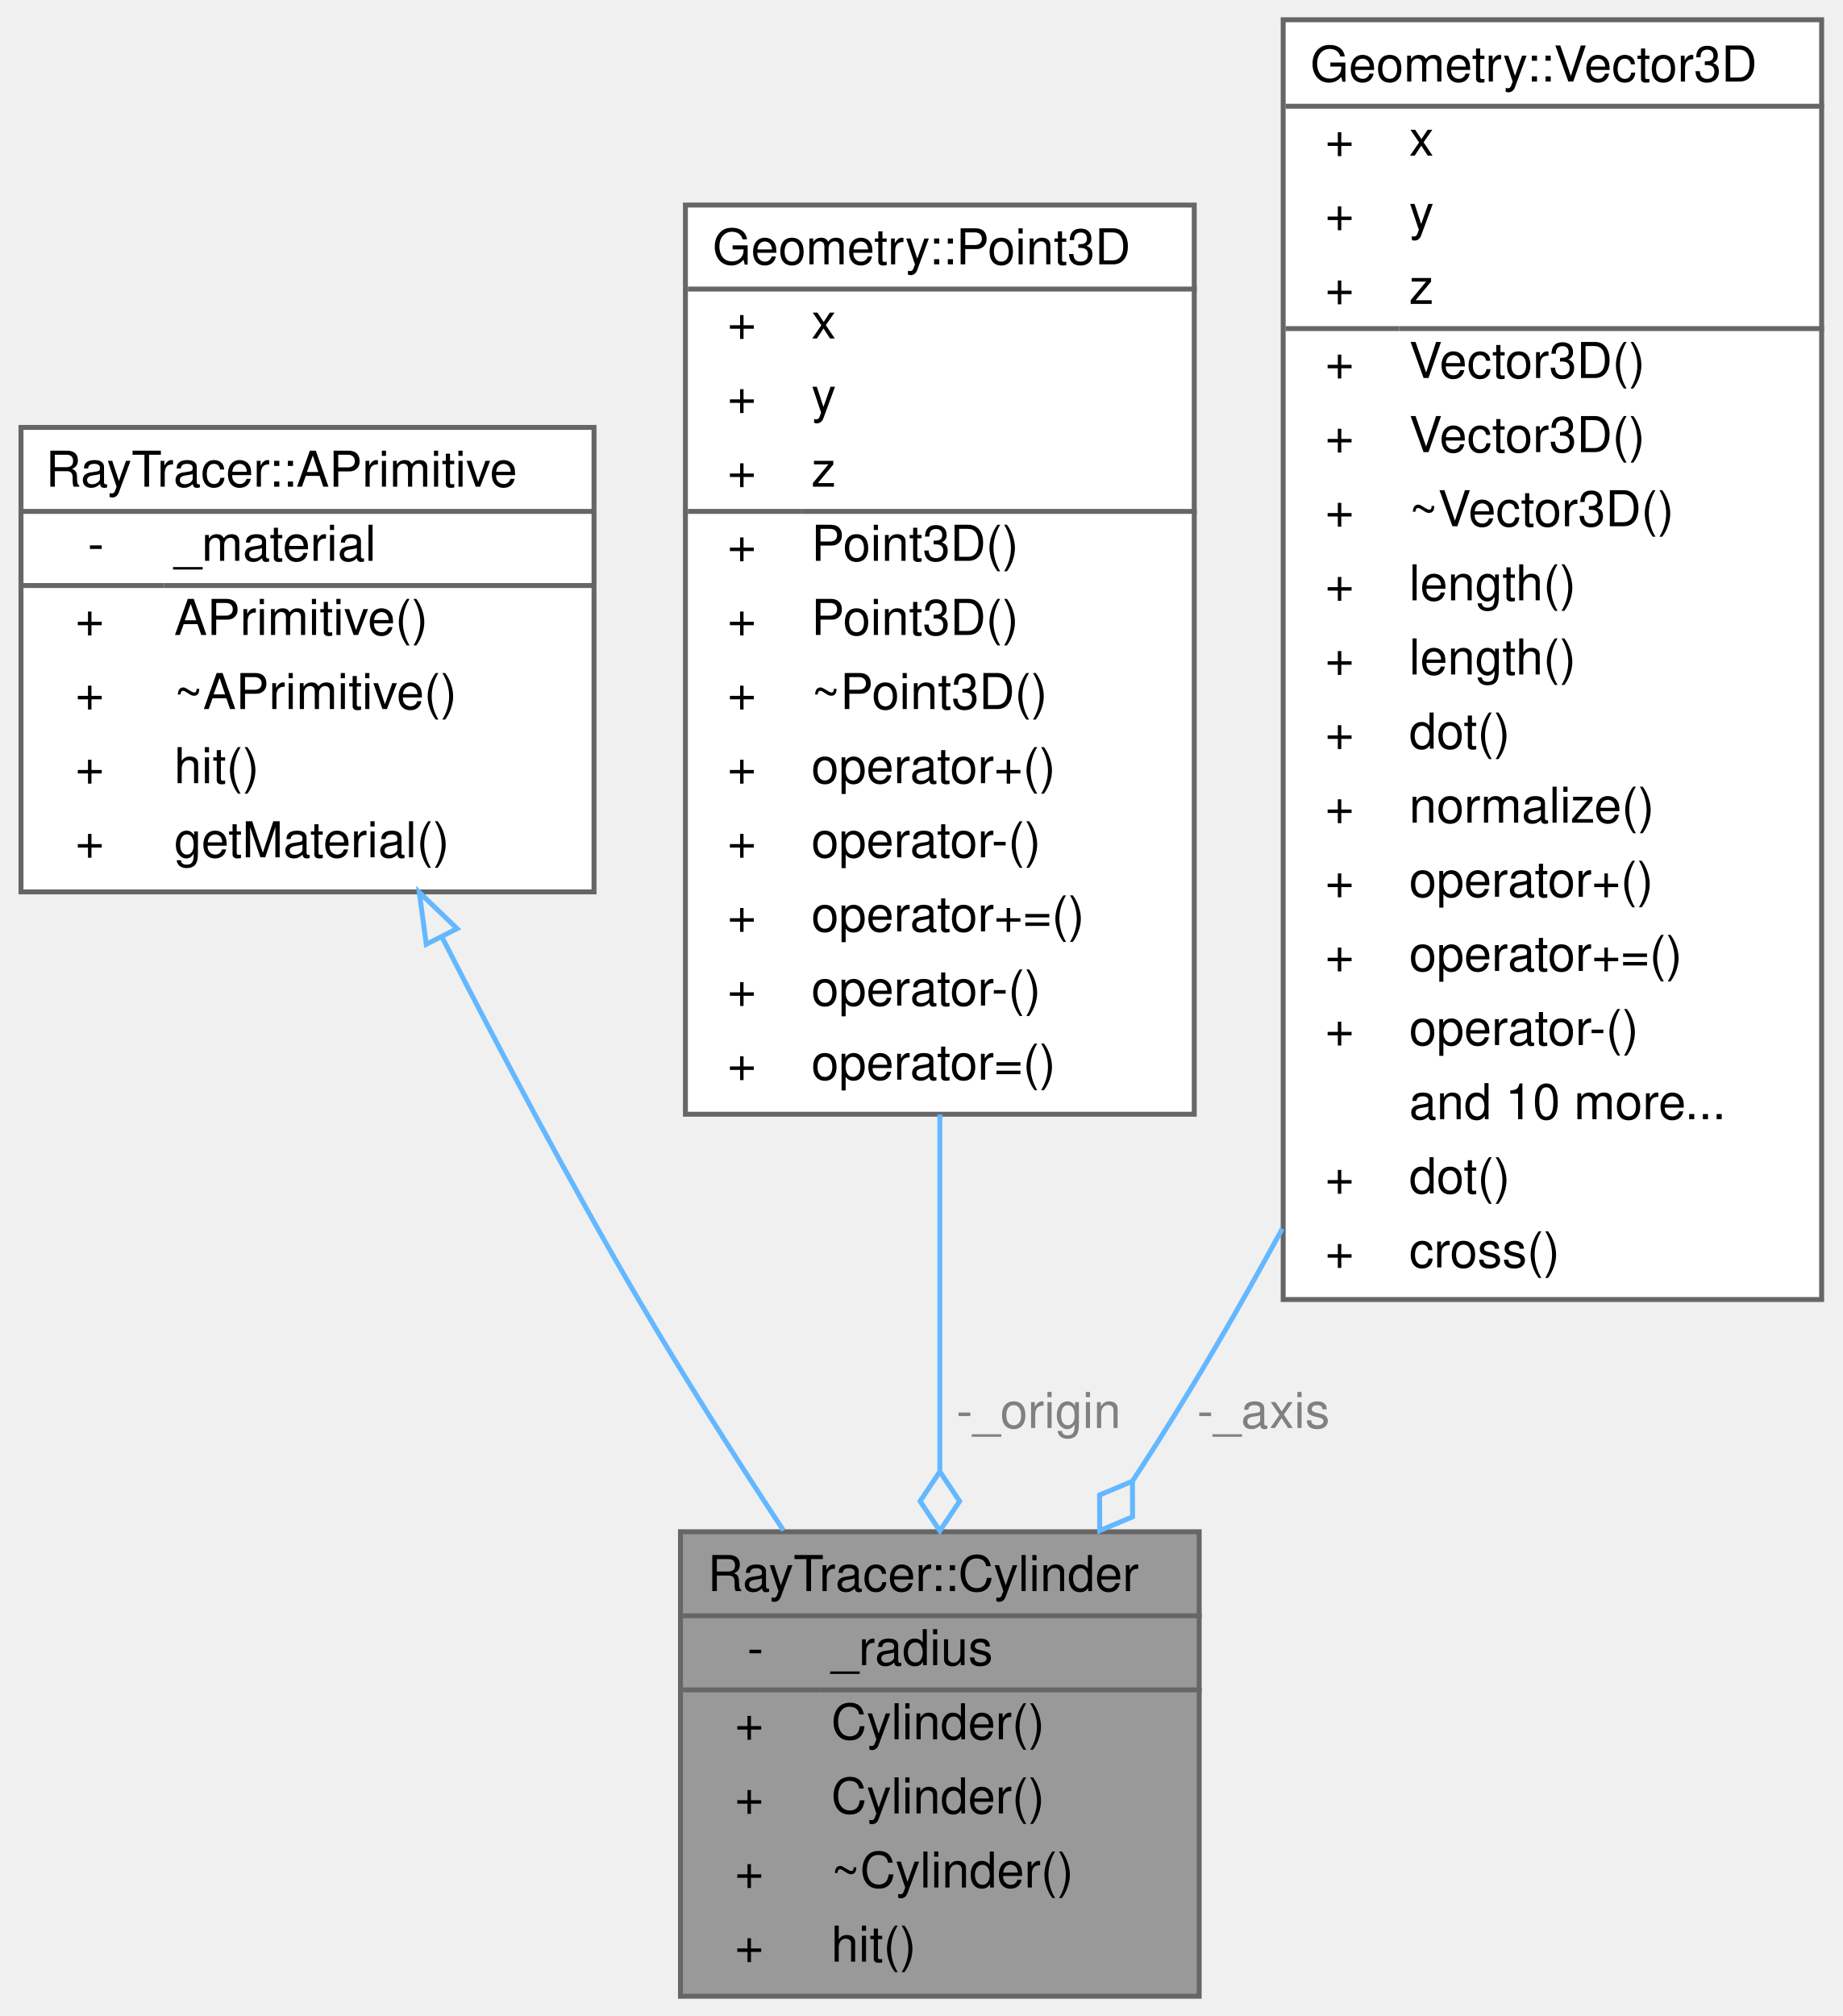
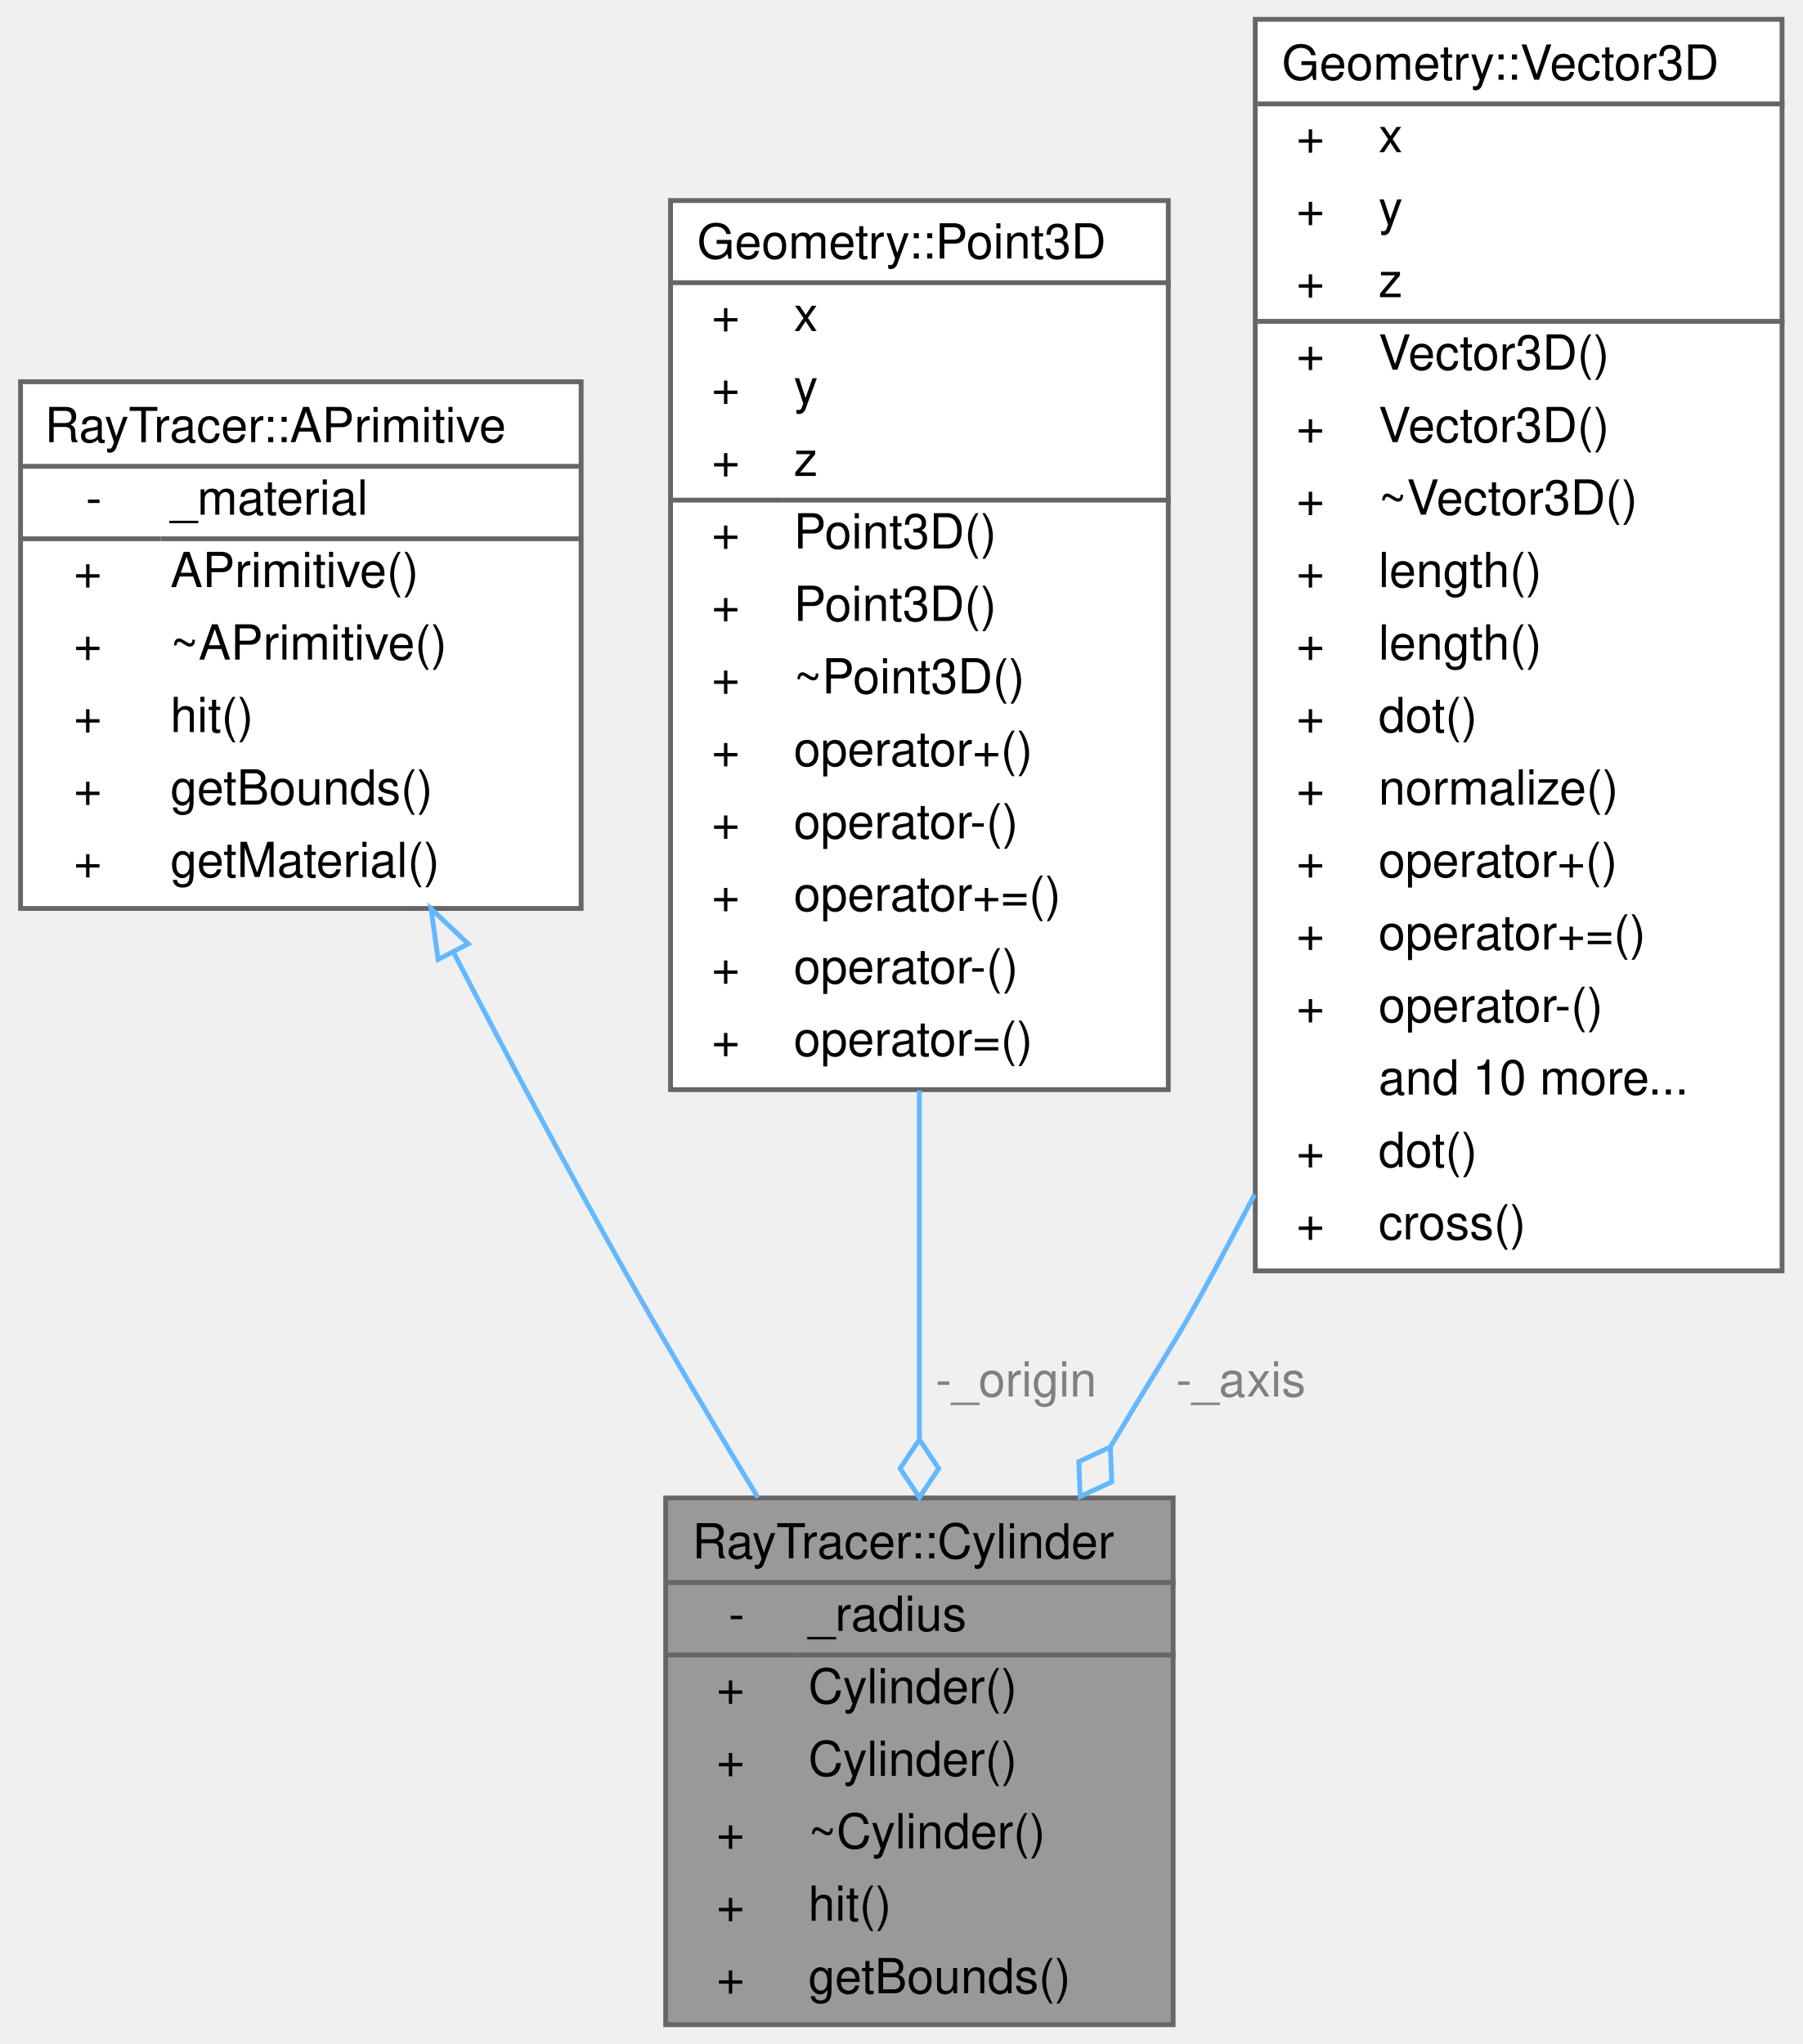
- <svg xmlns="http://www.w3.org/2000/svg" xmlns:xlink="http://www.w3.org/1999/xlink" width="373pt" height="408pt" viewBox="0.00 0.00 372.50 408.00">
-   <g id="graph0" class="graph" transform="scale(1 1) rotate(0) translate(4 404)">
+ <svg xmlns="http://www.w3.org/2000/svg" xmlns:xlink="http://www.w3.org/1999/xlink" width="373pt" height="423pt" viewBox="0.00 0.00 372.50 423.00">
+   <g id="graph0" class="graph" transform="scale(1 1) rotate(0) translate(4 419)">
    <g id="Node000001" class="node">
      <g id="a_Node000001">
        <a xlink:title=" ">
-           <polygon fill="#999999" stroke="transparent" points="238.5,-94 133.5,-94 133.5,0 238.5,0 238.5,-94" />
-           <text text-anchor="start" x="139" y="-82" font-family="Helvetica,sans-Serif" font-size="10.00">RayTracer::Cylinder</text>
-           <text text-anchor="start" x="147" y="-67" font-family="Helvetica,sans-Serif" font-size="10.00">-</text>
-           <text text-anchor="start" x="164" y="-67" font-family="Helvetica,sans-Serif" font-size="10.00">_radius</text>
-           <text text-anchor="start" x="144.5" y="-52" font-family="Helvetica,sans-Serif" font-size="10.00">+</text>
-           <text text-anchor="start" x="164" y="-52" font-family="Helvetica,sans-Serif" font-size="10.00">Cylinder()</text>
-           <text text-anchor="start" x="144.5" y="-37" font-family="Helvetica,sans-Serif" font-size="10.00">+</text>
-           <text text-anchor="start" x="164" y="-37" font-family="Helvetica,sans-Serif" font-size="10.00">Cylinder()</text>
-           <text text-anchor="start" x="144.5" y="-22" font-family="Helvetica,sans-Serif" font-size="10.00">+</text>
-           <text text-anchor="start" x="164" y="-22" font-family="Helvetica,sans-Serif" font-size="10.00">~Cylinder()</text>
-           <text text-anchor="start" x="144.5" y="-7" font-family="Helvetica,sans-Serif" font-size="10.00">+</text>
-           <text text-anchor="start" x="164" y="-7" font-family="Helvetica,sans-Serif" font-size="10.00">hit()</text>
-           <polygon fill="#666666" stroke="#666666" points="134,-77 134,-77 239,-77 239,-77 134,-77" />
-           <polygon fill="#666666" stroke="#666666" points="134,-62 134,-62 162,-62 162,-62 134,-62" />
-           <polygon fill="#666666" stroke="#666666" points="162,-62 162,-62 239,-62 239,-62 162,-62" />
-           <polygon fill="none" stroke="#666666" points="133.5,0 133.5,-94 238.5,-94 238.5,0 133.5,0" />
+           <polygon fill="#999999" stroke="transparent" points="238.5,-109 133.5,-109 133.5,0 238.5,0 238.5,-109" />
+           <text text-anchor="start" x="139" y="-96.5" font-family="Helvetica,sans-Serif" font-size="10.00">RayTracer::Cylinder</text>
+           <text text-anchor="start" x="146.5" y="-81.5" font-family="Helvetica,sans-Serif" font-size="10.00">-</text>
+           <text text-anchor="start" x="163" y="-81.5" font-family="Helvetica,sans-Serif" font-size="10.00">_radius</text>
+           <text text-anchor="start" x="144" y="-66.5" font-family="Helvetica,sans-Serif" font-size="10.00">+</text>
+           <text text-anchor="start" x="163" y="-66.5" font-family="Helvetica,sans-Serif" font-size="10.00">Cylinder()</text>
+           <text text-anchor="start" x="144" y="-51.5" font-family="Helvetica,sans-Serif" font-size="10.00">+</text>
+           <text text-anchor="start" x="163" y="-51.5" font-family="Helvetica,sans-Serif" font-size="10.00">Cylinder()</text>
+           <text text-anchor="start" x="144" y="-36.5" font-family="Helvetica,sans-Serif" font-size="10.00">+</text>
+           <text text-anchor="start" x="163" y="-36.5" font-family="Helvetica,sans-Serif" font-size="10.00">~Cylinder()</text>
+           <text text-anchor="start" x="144" y="-21.5" font-family="Helvetica,sans-Serif" font-size="10.00">+</text>
+           <text text-anchor="start" x="163" y="-21.5" font-family="Helvetica,sans-Serif" font-size="10.00">hit()</text>
+           <text text-anchor="start" x="144" y="-6.5" font-family="Helvetica,sans-Serif" font-size="10.00">+</text>
+           <text text-anchor="start" x="163" y="-6.5" font-family="Helvetica,sans-Serif" font-size="10.00">getBounds()</text>
+           <polygon fill="#666666" stroke="#666666" points="134,-91.5 134,-91.5 239,-91.5 239,-91.5 134,-91.5" />
+           <polygon fill="#666666" stroke="#666666" points="134,-76.5 134,-76.5 161,-76.5 161,-76.5 134,-76.5" />
+           <polygon fill="#666666" stroke="#666666" points="161,-76.5 161,-76.5 239,-76.5 239,-76.5 161,-76.5" />
+           <polygon fill="none" stroke="#666666" points="133.5,0 133.5,-109 238.5,-109 238.5,0 133.5,0" />
        </a>
      </g>
    </g>
    <g id="Node000002" class="node">
      <g id="a_Node000002">
        <a xlink:href="classRayTracer_1_1APrimitive.html" target="_top" xlink:title="Abstract base class for all primitives (renderable objects). Primitives have geometry and a material.">
-           <polygon fill="white" stroke="transparent" points="116,-317.5 0,-317.5 0,-223.5 116,-223.5 116,-317.5" />
-           <text text-anchor="start" x="5" y="-305.5" font-family="Helvetica,sans-Serif" font-size="10.00">RayTracer::APrimitive</text>
-           <text text-anchor="start" x="13.5" y="-290.5" font-family="Helvetica,sans-Serif" font-size="10.00">-</text>
-           <text text-anchor="start" x="31" y="-290.5" font-family="Helvetica,sans-Serif" font-size="10.00">_material</text>
-           <text text-anchor="start" x="11" y="-275.5" font-family="Helvetica,sans-Serif" font-size="10.00">+</text>
-           <text text-anchor="start" x="31" y="-275.5" font-family="Helvetica,sans-Serif" font-size="10.00">APrimitive()</text>
-           <text text-anchor="start" x="11" y="-260.5" font-family="Helvetica,sans-Serif" font-size="10.00">+</text>
-           <text text-anchor="start" x="31" y="-260.5" font-family="Helvetica,sans-Serif" font-size="10.00">~APrimitive()</text>
-           <text text-anchor="start" x="11" y="-245.5" font-family="Helvetica,sans-Serif" font-size="10.00">+</text>
-           <text text-anchor="start" x="31" y="-245.5" font-family="Helvetica,sans-Serif" font-size="10.00">hit()</text>
-           <text text-anchor="start" x="11" y="-230.5" font-family="Helvetica,sans-Serif" font-size="10.00">+</text>
-           <text text-anchor="start" x="31" y="-230.5" font-family="Helvetica,sans-Serif" font-size="10.00">getMaterial()</text>
-           <polygon fill="#666666" stroke="#666666" points="0,-300.5 0,-300.5 116,-300.5 116,-300.5 0,-300.5" />
-           <polygon fill="#666666" stroke="#666666" points="0,-285.5 0,-285.5 29,-285.5 29,-285.5 0,-285.5" />
-           <polygon fill="#666666" stroke="#666666" points="29,-285.5 29,-285.5 116,-285.5 116,-285.5 29,-285.5" />
-           <polygon fill="none" stroke="#666666" points="0,-223.5 0,-317.5 116,-317.5 116,-223.5 0,-223.5" />
+           <polygon fill="white" stroke="transparent" points="116,-340 0,-340 0,-231 116,-231 116,-340" />
+           <text text-anchor="start" x="5" y="-327.5" font-family="Helvetica,sans-Serif" font-size="10.00">RayTracer::APrimitive</text>
+           <text text-anchor="start" x="13.5" y="-312.5" font-family="Helvetica,sans-Serif" font-size="10.00">-</text>
+           <text text-anchor="start" x="31" y="-312.5" font-family="Helvetica,sans-Serif" font-size="10.00">_material</text>
+           <text text-anchor="start" x="11" y="-297.5" font-family="Helvetica,sans-Serif" font-size="10.00">+</text>
+           <text text-anchor="start" x="31" y="-297.5" font-family="Helvetica,sans-Serif" font-size="10.00">APrimitive()</text>
+           <text text-anchor="start" x="11" y="-282.5" font-family="Helvetica,sans-Serif" font-size="10.00">+</text>
+           <text text-anchor="start" x="31" y="-282.5" font-family="Helvetica,sans-Serif" font-size="10.00">~APrimitive()</text>
+           <text text-anchor="start" x="11" y="-267.5" font-family="Helvetica,sans-Serif" font-size="10.00">+</text>
+           <text text-anchor="start" x="31" y="-267.5" font-family="Helvetica,sans-Serif" font-size="10.00">hit()</text>
+           <text text-anchor="start" x="11" y="-252.5" font-family="Helvetica,sans-Serif" font-size="10.00">+</text>
+           <text text-anchor="start" x="31" y="-252.5" font-family="Helvetica,sans-Serif" font-size="10.00">getBounds()</text>
+           <text text-anchor="start" x="11" y="-237.5" font-family="Helvetica,sans-Serif" font-size="10.00">+</text>
+           <text text-anchor="start" x="31" y="-237.5" font-family="Helvetica,sans-Serif" font-size="10.00">getMaterial()</text>
+           <polygon fill="#666666" stroke="#666666" points="0,-322.5 0,-322.5 116,-322.5 116,-322.5 0,-322.5" />
+           <polygon fill="#666666" stroke="#666666" points="0,-307.5 0,-307.5 29,-307.5 29,-307.5 0,-307.5" />
+           <polygon fill="#666666" stroke="#666666" points="29,-307.5 29,-307.5 116,-307.5 116,-307.5 29,-307.5" />
+           <polygon fill="none" stroke="#666666" points="0,-231 0,-340 116,-340 116,-231 0,-231" />
        </a>
      </g>
    </g>
    <g id="edge1_Node000001_Node000002" class="edge">
      <g id="a_edge1_Node000001_Node000002">
        <a xlink:title=" ">
-           <path fill="none" stroke="#63b8ff" d="M85.17,-214.46C96.91,-191.47 111.12,-164.66 125,-141 134.09,-125.51 144.62,-109 154.35,-94.26" />
-           <polygon fill="none" stroke="#63b8ff" points="82.04,-212.9 80.63,-223.4 88.28,-216.07 82.04,-212.9" />
+           <path fill="none" stroke="#63b8ff" d="M89.53,-222.05C100.47,-200.92 113.01,-177.29 125,-156 133.67,-140.62 143.44,-124.16 152.58,-109.1" />
+           <polygon fill="none" stroke="#63b8ff" points="86.41,-220.45 84.94,-230.94 92.64,-223.66 86.41,-220.45" />
        </a>
      </g>
    </g>
    <g id="Node000003" class="node">
      <g id="a_Node000003">
        <a xlink:href="classGeometry_1_1Point3D.html" target="_top" xlink:title="Represents a 3D point in space.">
-           <polygon fill="white" stroke="transparent" points="237.5,-362.5 134.5,-362.5 134.5,-178.5 237.5,-178.5 237.5,-362.5" />
-           <text text-anchor="start" x="140" y="-350.5" font-family="Helvetica,sans-Serif" font-size="10.00">Geometry::Point3D</text>
+           <polygon fill="white" stroke="transparent" points="237.5,-377.5 134.5,-377.5 134.5,-193.5 237.5,-193.5 237.5,-377.5" />
+           <text text-anchor="start" x="140" y="-365.5" font-family="Helvetica,sans-Serif" font-size="10.00">Geometry::Point3D</text>
+           <text text-anchor="start" x="143" y="-350.5" font-family="Helvetica,sans-Serif" font-size="10.00">+</text>
+           <text text-anchor="start" x="160" y="-350.5" font-family="Helvetica,sans-Serif" font-size="10.00">x</text>
          <text text-anchor="start" x="143" y="-335.5" font-family="Helvetica,sans-Serif" font-size="10.00">+</text>
-           <text text-anchor="start" x="160" y="-335.5" font-family="Helvetica,sans-Serif" font-size="10.00">x</text>
+           <text text-anchor="start" x="160" y="-335.5" font-family="Helvetica,sans-Serif" font-size="10.00">y</text>
          <text text-anchor="start" x="143" y="-320.5" font-family="Helvetica,sans-Serif" font-size="10.00">+</text>
-           <text text-anchor="start" x="160" y="-320.5" font-family="Helvetica,sans-Serif" font-size="10.00">y</text>
+           <text text-anchor="start" x="160" y="-320.5" font-family="Helvetica,sans-Serif" font-size="10.00">z</text>
          <text text-anchor="start" x="143" y="-305.5" font-family="Helvetica,sans-Serif" font-size="10.00">+</text>
-           <text text-anchor="start" x="160" y="-305.5" font-family="Helvetica,sans-Serif" font-size="10.00">z</text>
+           <text text-anchor="start" x="160" y="-305.5" font-family="Helvetica,sans-Serif" font-size="10.00">Point3D()</text>
          <text text-anchor="start" x="143" y="-290.5" font-family="Helvetica,sans-Serif" font-size="10.00">+</text>
          <text text-anchor="start" x="160" y="-290.5" font-family="Helvetica,sans-Serif" font-size="10.00">Point3D()</text>
          <text text-anchor="start" x="143" y="-275.5" font-family="Helvetica,sans-Serif" font-size="10.00">+</text>
-           <text text-anchor="start" x="160" y="-275.5" font-family="Helvetica,sans-Serif" font-size="10.00">Point3D()</text>
+           <text text-anchor="start" x="160" y="-275.5" font-family="Helvetica,sans-Serif" font-size="10.00">~Point3D()</text>
          <text text-anchor="start" x="143" y="-260.5" font-family="Helvetica,sans-Serif" font-size="10.00">+</text>
-           <text text-anchor="start" x="160" y="-260.5" font-family="Helvetica,sans-Serif" font-size="10.00">~Point3D()</text>
+           <text text-anchor="start" x="160" y="-260.5" font-family="Helvetica,sans-Serif" font-size="10.00">operator+()</text>
          <text text-anchor="start" x="143" y="-245.5" font-family="Helvetica,sans-Serif" font-size="10.00">+</text>
-           <text text-anchor="start" x="160" y="-245.5" font-family="Helvetica,sans-Serif" font-size="10.00">operator+()</text>
+           <text text-anchor="start" x="160" y="-245.5" font-family="Helvetica,sans-Serif" font-size="10.00">operator-()</text>
          <text text-anchor="start" x="143" y="-230.5" font-family="Helvetica,sans-Serif" font-size="10.00">+</text>
-           <text text-anchor="start" x="160" y="-230.5" font-family="Helvetica,sans-Serif" font-size="10.00">operator-()</text>
+           <text text-anchor="start" x="160" y="-230.5" font-family="Helvetica,sans-Serif" font-size="10.00">operator+=()</text>
          <text text-anchor="start" x="143" y="-215.5" font-family="Helvetica,sans-Serif" font-size="10.00">+</text>
-           <text text-anchor="start" x="160" y="-215.5" font-family="Helvetica,sans-Serif" font-size="10.00">operator+=()</text>
+           <text text-anchor="start" x="160" y="-215.5" font-family="Helvetica,sans-Serif" font-size="10.00">operator-()</text>
          <text text-anchor="start" x="143" y="-200.5" font-family="Helvetica,sans-Serif" font-size="10.00">+</text>
-           <text text-anchor="start" x="160" y="-200.5" font-family="Helvetica,sans-Serif" font-size="10.00">operator-()</text>
-           <text text-anchor="start" x="143" y="-185.5" font-family="Helvetica,sans-Serif" font-size="10.00">+</text>
-           <text text-anchor="start" x="160" y="-185.5" font-family="Helvetica,sans-Serif" font-size="10.00">operator=()</text>
-           <polygon fill="#666666" stroke="#666666" points="135,-345.5 135,-345.5 238,-345.5 238,-345.5 135,-345.5" />
-           <polygon fill="#666666" stroke="#666666" points="135,-300.5 135,-300.5 158,-300.5 158,-300.5 135,-300.5" />
-           <polygon fill="#666666" stroke="#666666" points="158,-300.5 158,-300.5 238,-300.5 238,-300.5 158,-300.5" />
-           <polygon fill="none" stroke="#666666" points="134.5,-178.5 134.5,-362.5 237.5,-362.5 237.5,-178.5 134.5,-178.5" />
+           <text text-anchor="start" x="160" y="-200.5" font-family="Helvetica,sans-Serif" font-size="10.00">operator=()</text>
+           <polygon fill="#666666" stroke="#666666" points="135,-360.5 135,-360.5 238,-360.5 238,-360.5 135,-360.5" />
+           <polygon fill="#666666" stroke="#666666" points="135,-315.5 135,-315.5 158,-315.5 158,-315.5 135,-315.5" />
+           <polygon fill="#666666" stroke="#666666" points="158,-315.5 158,-315.5 238,-315.5 238,-315.5 158,-315.5" />
+           <polygon fill="none" stroke="#666666" points="134.5,-193.5 134.5,-377.5 237.5,-377.5 237.5,-193.5 134.5,-193.5" />
        </a>
      </g>
    </g>
    <g id="edge2_Node000001_Node000003" class="edge">
      <g id="a_edge2_Node000001_Node000003">
        <a xlink:title=" ">
-           <path fill="none" stroke="#63b8ff" d="M186,-178.45C186,-154.1 186,-128.43 186,-106.37" />
-           <polygon fill="none" stroke="#63b8ff" points="186,-106.18 182,-100.18 186,-94.18 190,-100.18 186,-106.18" />
+           <path fill="none" stroke="#63b8ff" d="M186,-193.34C186,-169.24 186,-143.7 186,-121.23" />
+           <polygon fill="none" stroke="#63b8ff" points="186,-121.1 182,-115.1 186,-109.1 190,-115.1 186,-121.1" />
        </a>
      </g>
-       <text text-anchor="middle" x="206" y="-115" font-family="Helvetica,sans-Serif" font-size="10.00" fill="grey"> -_origin</text>
+       <text text-anchor="middle" x="206" y="-130" font-family="Helvetica,sans-Serif" font-size="10.00" fill="grey"> -_origin</text>
    </g>
    <g id="Node000004" class="node">
      <g id="a_Node000004">
        <a xlink:href="classGeometry_1_1Vector3D.html" target="_top" xlink:title="Represents a 3D vector for directions or displacements.">
-           <polygon fill="white" stroke="transparent" points="364.5,-400 255.5,-400 255.5,-141 364.5,-141 364.5,-400" />
-           <text text-anchor="start" x="261" y="-387.5" font-family="Helvetica,sans-Serif" font-size="10.00">Geometry::Vector3D</text>
+           <polygon fill="white" stroke="transparent" points="364.5,-415 255.5,-415 255.5,-156 364.5,-156 364.5,-415" />
+           <text text-anchor="start" x="261" y="-402.5" font-family="Helvetica,sans-Serif" font-size="10.00">Geometry::Vector3D</text>
+           <text text-anchor="start" x="264" y="-387.5" font-family="Helvetica,sans-Serif" font-size="10.00">+</text>
+           <text text-anchor="start" x="281" y="-387.5" font-family="Helvetica,sans-Serif" font-size="10.00">x</text>
          <text text-anchor="start" x="264" y="-372.5" font-family="Helvetica,sans-Serif" font-size="10.00">+</text>
-           <text text-anchor="start" x="281" y="-372.5" font-family="Helvetica,sans-Serif" font-size="10.00">x</text>
+           <text text-anchor="start" x="281" y="-372.5" font-family="Helvetica,sans-Serif" font-size="10.00">y</text>
          <text text-anchor="start" x="264" y="-357.5" font-family="Helvetica,sans-Serif" font-size="10.00">+</text>
-           <text text-anchor="start" x="281" y="-357.5" font-family="Helvetica,sans-Serif" font-size="10.00">y</text>
+           <text text-anchor="start" x="281" y="-357.5" font-family="Helvetica,sans-Serif" font-size="10.00">z</text>
          <text text-anchor="start" x="264" y="-342.5" font-family="Helvetica,sans-Serif" font-size="10.00">+</text>
-           <text text-anchor="start" x="281" y="-342.5" font-family="Helvetica,sans-Serif" font-size="10.00">z</text>
+           <text text-anchor="start" x="281" y="-342.5" font-family="Helvetica,sans-Serif" font-size="10.00">Vector3D()</text>
          <text text-anchor="start" x="264" y="-327.5" font-family="Helvetica,sans-Serif" font-size="10.00">+</text>
          <text text-anchor="start" x="281" y="-327.5" font-family="Helvetica,sans-Serif" font-size="10.00">Vector3D()</text>
          <text text-anchor="start" x="264" y="-312.5" font-family="Helvetica,sans-Serif" font-size="10.00">+</text>
-           <text text-anchor="start" x="281" y="-312.5" font-family="Helvetica,sans-Serif" font-size="10.00">Vector3D()</text>
+           <text text-anchor="start" x="281" y="-312.5" font-family="Helvetica,sans-Serif" font-size="10.00">~Vector3D()</text>
          <text text-anchor="start" x="264" y="-297.5" font-family="Helvetica,sans-Serif" font-size="10.00">+</text>
-           <text text-anchor="start" x="281" y="-297.5" font-family="Helvetica,sans-Serif" font-size="10.00">~Vector3D()</text>
+           <text text-anchor="start" x="281" y="-297.5" font-family="Helvetica,sans-Serif" font-size="10.00">length()</text>
          <text text-anchor="start" x="264" y="-282.5" font-family="Helvetica,sans-Serif" font-size="10.00">+</text>
          <text text-anchor="start" x="281" y="-282.5" font-family="Helvetica,sans-Serif" font-size="10.00">length()</text>
          <text text-anchor="start" x="264" y="-267.5" font-family="Helvetica,sans-Serif" font-size="10.00">+</text>
-           <text text-anchor="start" x="281" y="-267.5" font-family="Helvetica,sans-Serif" font-size="10.00">length()</text>
+           <text text-anchor="start" x="281" y="-267.5" font-family="Helvetica,sans-Serif" font-size="10.00">dot()</text>
          <text text-anchor="start" x="264" y="-252.5" font-family="Helvetica,sans-Serif" font-size="10.00">+</text>
-           <text text-anchor="start" x="281" y="-252.5" font-family="Helvetica,sans-Serif" font-size="10.00">dot()</text>
+           <text text-anchor="start" x="281" y="-252.5" font-family="Helvetica,sans-Serif" font-size="10.00">normalize()</text>
          <text text-anchor="start" x="264" y="-237.5" font-family="Helvetica,sans-Serif" font-size="10.00">+</text>
-           <text text-anchor="start" x="281" y="-237.5" font-family="Helvetica,sans-Serif" font-size="10.00">normalize()</text>
+           <text text-anchor="start" x="281" y="-237.5" font-family="Helvetica,sans-Serif" font-size="10.00">operator+()</text>
          <text text-anchor="start" x="264" y="-222.5" font-family="Helvetica,sans-Serif" font-size="10.00">+</text>
-           <text text-anchor="start" x="281" y="-222.5" font-family="Helvetica,sans-Serif" font-size="10.00">operator+()</text>
+           <text text-anchor="start" x="281" y="-222.5" font-family="Helvetica,sans-Serif" font-size="10.00">operator+=()</text>
          <text text-anchor="start" x="264" y="-207.5" font-family="Helvetica,sans-Serif" font-size="10.00">+</text>
-           <text text-anchor="start" x="281" y="-207.5" font-family="Helvetica,sans-Serif" font-size="10.00">operator+=()</text>
-           <text text-anchor="start" x="264" y="-192.5" font-family="Helvetica,sans-Serif" font-size="10.00">+</text>
-           <text text-anchor="start" x="281" y="-192.5" font-family="Helvetica,sans-Serif" font-size="10.00">operator-()</text>
-           <text text-anchor="start" x="281" y="-177.5" font-family="Helvetica,sans-Serif" font-size="10.00">and 10 more...</text>
+           <text text-anchor="start" x="281" y="-207.5" font-family="Helvetica,sans-Serif" font-size="10.00">operator-()</text>
+           <text text-anchor="start" x="281" y="-192.5" font-family="Helvetica,sans-Serif" font-size="10.00">and 10 more...</text>
+           <text text-anchor="start" x="264" y="-177.5" font-family="Helvetica,sans-Serif" font-size="10.00">+</text>
+           <text text-anchor="start" x="281" y="-177.5" font-family="Helvetica,sans-Serif" font-size="10.00">dot()</text>
          <text text-anchor="start" x="264" y="-162.5" font-family="Helvetica,sans-Serif" font-size="10.00">+</text>
-           <text text-anchor="start" x="281" y="-162.5" font-family="Helvetica,sans-Serif" font-size="10.00">dot()</text>
-           <text text-anchor="start" x="264" y="-147.5" font-family="Helvetica,sans-Serif" font-size="10.00">+</text>
-           <text text-anchor="start" x="281" y="-147.5" font-family="Helvetica,sans-Serif" font-size="10.00">cross()</text>
-           <polygon fill="#666666" stroke="#666666" points="256,-382.5 256,-382.5 365,-382.5 365,-382.5 256,-382.5" />
-           <polygon fill="#666666" stroke="#666666" points="256,-337.5 256,-337.5 279,-337.5 279,-337.5 256,-337.5" />
-           <polygon fill="#666666" stroke="#666666" points="279,-337.5 279,-337.5 365,-337.5 365,-337.5 279,-337.5" />
-           <polygon fill="none" stroke="#666666" points="255.5,-141 255.5,-400 364.5,-400 364.5,-141 255.5,-141" />
+           <text text-anchor="start" x="281" y="-162.5" font-family="Helvetica,sans-Serif" font-size="10.00">cross()</text>
+           <polygon fill="#666666" stroke="#666666" points="256,-397.5 256,-397.5 365,-397.5 365,-397.5 256,-397.5" />
+           <polygon fill="#666666" stroke="#666666" points="256,-352.5 256,-352.5 279,-352.5 279,-352.5 256,-352.5" />
+           <polygon fill="#666666" stroke="#666666" points="279,-352.5 279,-352.5 365,-352.5 365,-352.5 279,-352.5" />
+           <polygon fill="none" stroke="#666666" points="255.5,-156 255.5,-415 364.5,-415 364.5,-156 255.5,-156" />
        </a>
      </g>
    </g>
    <g id="edge3_Node000001_Node000004" class="edge">
      <g id="a_edge3_Node000001_Node000004">
        <a xlink:title=" ">
-           <path fill="none" stroke="#63b8ff" d="M255.32,-155.33C247.26,-140.51 238.72,-125.72 230,-112 228.39,-109.46 226.72,-106.88 225.02,-104.28" />
-           <polygon fill="none" stroke="#63b8ff" points="224.99,-104.23 218.34,-101.44 218.36,-94.23 225.01,-97.02 224.99,-104.23" />
+           <path fill="none" stroke="#63b8ff" d="M255.33,-171.78C252.55,-166.43 249.76,-161.14 247,-156 239.93,-142.84 237.69,-139.81 230,-127 228.54,-124.58 227.05,-122.11 225.55,-119.62" />
+           <polygon fill="none" stroke="#63b8ff" points="225.51,-119.56 218.98,-116.51 219.28,-109.3 225.81,-112.35 225.51,-119.56" />
        </a>
      </g>
-       <text text-anchor="middle" x="251.5" y="-115" font-family="Helvetica,sans-Serif" font-size="10.00" fill="grey"> -_axis</text>
+       <text text-anchor="middle" x="252.5" y="-130" font-family="Helvetica,sans-Serif" font-size="10.00" fill="grey"> -_axis</text>
    </g>
  </g>
</svg>
